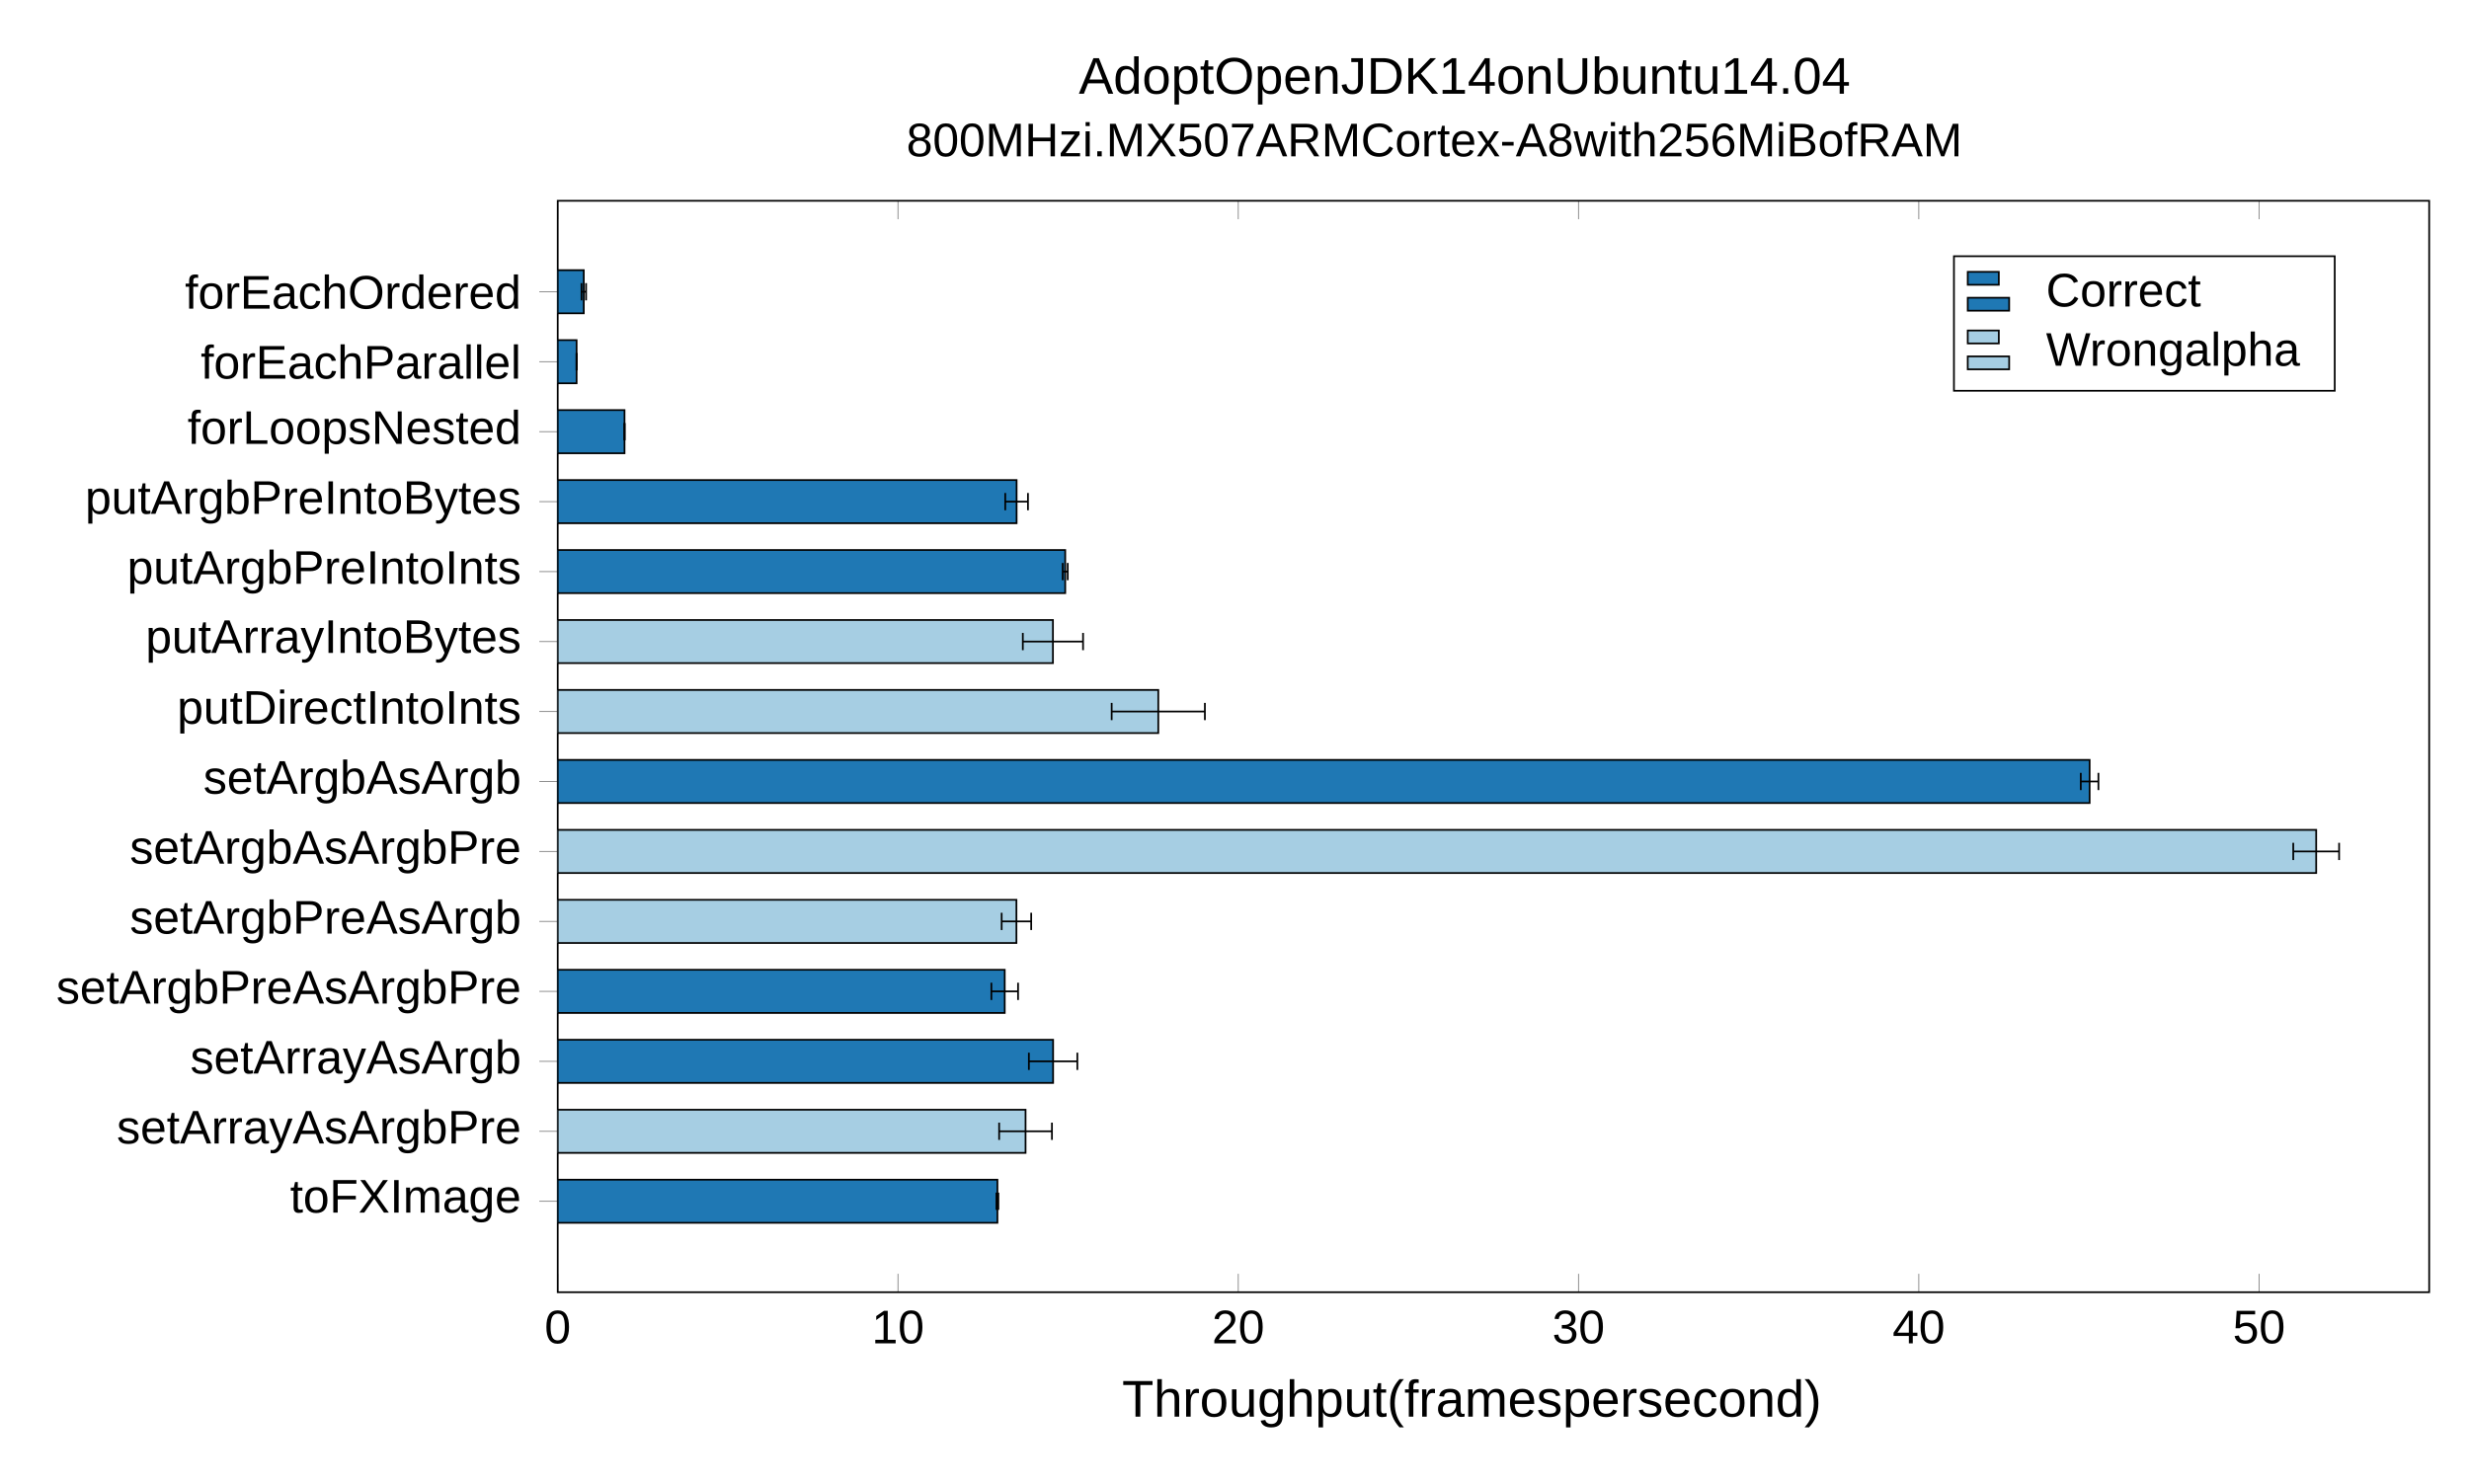
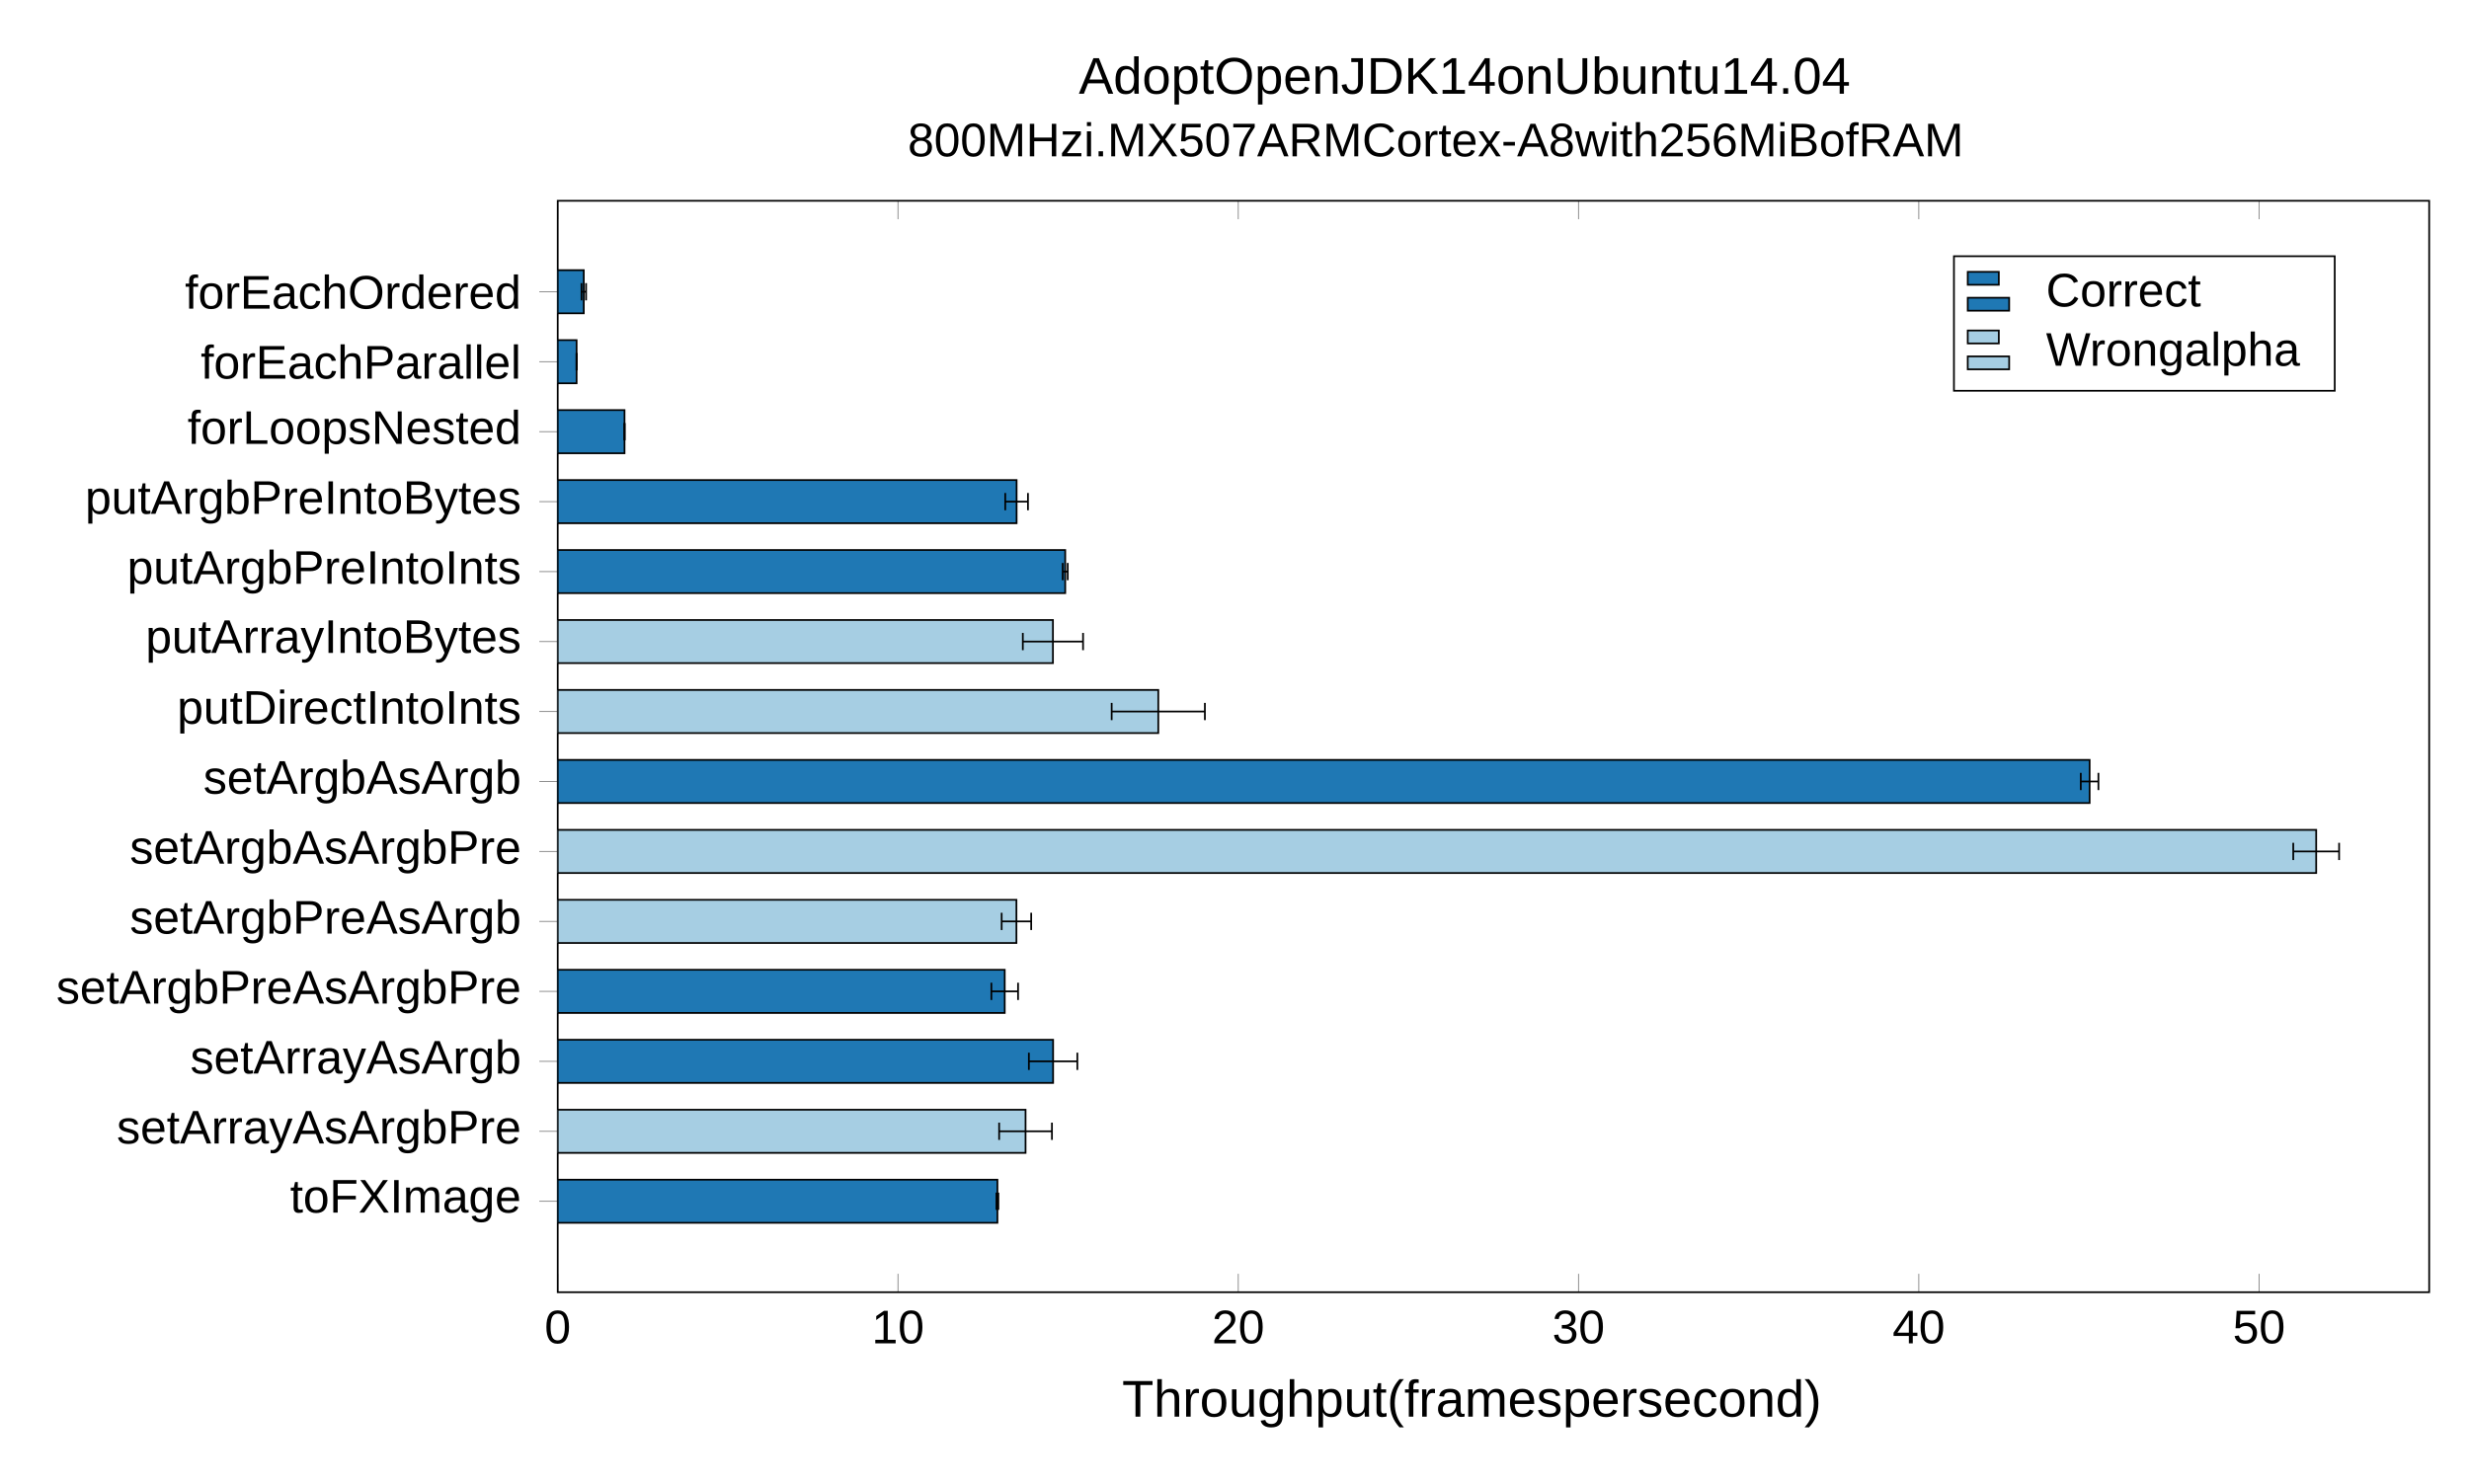
<svg xmlns="http://www.w3.org/2000/svg" height="456.752" viewBox="0 0 759.916 456.752" width="759.916">
  <clipPath id="a">
    <path d="m0 21.001h432.001v-252.001h-432.001z" />
  </clipPath>
  <g transform="matrix(1.333333 0 0 -1.333333 171.6573 89.81601)">
    <path d="m0 21.001v-4.252m78.546 4.252v-4.252m78.546 4.252v-4.252m78.546 4.252v-4.252m78.546 4.252v-4.252m78.546 4.252v-4.252m-392.728-247.749v4.252m78.546-4.252v4.252m78.546-4.252v4.252m78.546-4.252v4.252m78.546-4.252v4.252m78.546-4.252v4.252" fill="none" stroke="#808080" stroke-miterlimit="10" stroke-width=".199" />
    <path d="m-4.252 0h4.252m-4.252-16.154h4.252m-4.252-16.154h4.252m-4.252-16.154h4.252m-4.252-16.154h4.252m-4.252-16.154h4.252m-4.252-16.154h4.252m-4.252-16.154h4.252m-4.252-16.154h4.252m-4.252-16.154h4.252m-4.252-16.154h4.252m-4.252-16.154h4.252m-4.252-16.154h4.252m-4.252-16.154h4.252" fill="none" stroke="#808080" stroke-miterlimit="10" stroke-width=".199" />
    <path d="m0 21.001v-252.001h432.001v252.001z" fill="none" stroke="#000" stroke-miterlimit="10" stroke-width=".399" />
    <g font-family="Arimo,Liberation Sans,Arial,sans-serif" font-size="10.909">
      <text transform="matrix(1 0 0 -1 -3.034 -242.799)">
        <tspan x="0" y="0">0</tspan>
      </text>
      <text transform="matrix(1 0 0 -1 72.477 -242.799)">
        <tspan x="0 6.068" y="0">10</tspan>
      </text>
      <text transform="matrix(1 0 0 -1 151.022 -242.799)">
        <tspan x="0 6.068" y="0">20</tspan>
      </text>
      <text transform="matrix(1 0 0 -1 229.566 -242.799)">
        <tspan x="0 6.068" y="0">30</tspan>
      </text>
      <text transform="matrix(1 0 0 -1 308.111 -242.799)">
        <tspan x="0 6.068" y="0">40</tspan>
      </text>
      <text transform="matrix(1 0 0 -1 386.656 -242.799)">
        <tspan x="0 6.068" y="0">50</tspan>
      </text>
      <text transform="matrix(1 0 0 -1 -86.051 -3.899)">
        <tspan x="0 3.031 9.098 12.731 20.007 26.075 31.529 37.597 46.082 49.715 55.783 61.85 65.483 71.551" y="0">forEachOrdered</tspan>
      </text>
      <text transform="matrix(1 0 0 -1 -82.413 -20.053)">
        <tspan x="0 3.031 9.098 12.731 20.007 26.075 31.529 37.597 44.873 50.941 54.574 60.641 63.065 65.489 71.557" y="0">forEachParallel</tspan>
      </text>
      <text transform="matrix(1 0 0 -1 -85.455 -35.128)">
        <tspan x="0 3.031 9.098 12.731 18.799 24.866 30.934 37.001 42.456 50.335 56.402 61.857 64.887 70.955" y="0">forLoopsNested</tspan>
      </text>
      <text transform="matrix(1 0 0 -1 -109.1 -51.281)">
        <tspan x="0 6.068 12.135 15.166 22.442 26.075 32.143 38.21 45.487 49.119 55.187 58.217 64.285 67.316 73.383 80.66 86.114 89.145 95.212" y="0">putArgbPreIntoBytes</tspan>
      </text>
      <text transform="matrix(1 0 0 -1 -99.4 -67.435)">
        <tspan x="0 6.068 12.135 15.166 22.442 26.075 32.143 38.21 45.487 49.119 55.187 58.217 64.285 67.316 73.383 76.414 82.481 85.512" y="0">putArgbPreIntoInts</tspan>
      </text>
      <text transform="matrix(1 0 0 -1 -95.144 -83.389)">
        <tspan x="0 6.068 12.135 15.166 22.442 26.075 29.708 35.775 41.23 44.26 50.328 53.359 59.426 66.703 72.157 75.188 81.255" y="0">putArrayIntoBytes</tspan>
      </text>
      <text transform="matrix(1 0 0 -1 -87.868 -99.742)">
        <tspan x="0 6.068 12.135 15.166 23.044 25.468 29.101 35.169 40.623 43.654 46.684 52.752 55.783 61.85 64.881 70.948 73.979" y="0">putDirectIntoInts</tspan>
      </text>
      <text transform="matrix(1 0 0 -1 -81.806 -115.896)">
        <tspan x="0 5.455 11.522 14.553 21.829 25.462 31.529 37.597 44.873 50.328 57.604 61.237 67.305" y="0">setArgbAsArgb</tspan>
      </text>
      <text transform="matrix(1 0 0 -1 -98.782 -132.049)">
        <tspan x="0 5.455 11.522 14.553 21.829 25.462 31.529 37.597 44.873 50.328 57.604 61.237 67.305 73.372 80.649 84.281" y="0">setArgbAsArgbPre</tspan>
      </text>
      <text transform="matrix(1 0 0 -1 -98.782 -148.203)">
        <tspan x="0 5.455 11.522 14.553 21.829 25.462 31.529 37.597 44.873 48.506 54.574 61.85 67.305 74.581 78.214 84.281" y="0">setArgbPreAsArgb</tspan>
      </text>
      <text transform="matrix(1 0 0 -1 -115.758 -164.356)">
        <tspan x="0 5.455 11.522 14.553 21.829 25.462 31.529 37.597 44.873 48.506 54.574 61.85 67.305 74.581 78.214 84.281 90.349 97.625 101.258" y="0">setArgbPreAsArgbPre</tspan>
      </text>
      <text transform="matrix(1 0 0 -1 -84.826 -180.51)">
        <tspan x="0 5.455 11.522 14.553 21.829 25.462 29.095 35.162 40.617 47.893 53.348 60.624 64.257 70.324" y="0">setArrayAsArgb</tspan>
      </text>
      <text transform="matrix(1 0 0 -1 -101.802 -196.663)">
        <tspan x="0 5.455 11.522 14.553 21.829 25.462 29.095 35.162 40.617 47.893 53.348 60.624 64.257 70.324 76.392 83.668 87.301" y="0">setArrayAsArgbPre</tspan>
      </text>
      <text transform="matrix(1 0 0 -1 -61.794 -212.617)">
        <tspan x="0 3.031 9.098 15.761 23.038 26.068 35.156 41.223 47.291" y="0">toFXImage</tspan>
      </text>
    </g>
    <g clip-path="url(#a)" stroke="#000" stroke-miterlimit="10" stroke-width=".399">
      <path d="m0-4.981h6.017v9.963h-6.017z" fill="#1f78b4" />
      <path d="m6.017 0h.526" fill="#1f78b4" />
      <path d="m0 1.993v-3.985" fill="none" transform="translate(6.543)" />
      <path d="m6.017 0h-.526" fill="#1f78b4" />
      <path d="m0 1.993v-3.985" fill="none" transform="matrix(-1 0 0 -1 5.49 -.001)" />
      <path d="m0-21.135h4.359v9.963h-4.359z" fill="#1f78b4" />
      <path d="m4.359-16.154h.039" fill="#1f78b4" />
      <path d="m0 1.993v-3.985" fill="none" transform="translate(4.398 -16.154)" />
      <path d="m4.359-16.154h-.039" fill="#1f78b4" />
      <path d="m0 1.993v-3.985" fill="none" transform="matrix(-1 0 0 -1 4.32 -16.153)" />
      <path d="m0-37.289h15.418v9.963h-15.418z" fill="#1f78b4" />
      <path d="m15.418-32.308h.039" fill="#1f78b4" />
      <path d="m0 1.993v-3.985" fill="none" transform="translate(15.457 -32.307)" />
      <path d="m15.418-32.308h-.039" fill="#1f78b4" />
      <path d="m0 1.993v-3.985" fill="none" transform="matrix(-1 0 0 -1 15.379 -32.308)" />
      <path d="m0-53.443h105.927v9.963h-105.927z" fill="#1f78b4" />
      <path d="m105.927-48.461h2.623" fill="#1f78b4" />
      <path d="m0 1.993v-3.985" fill="none" transform="translate(108.548 -48.461)" />
      <path d="m105.927-48.461h-2.623" fill="#1f78b4" />
      <path d="m0 1.993v-3.985" fill="none" transform="matrix(-1 0 0 -1 103.302 -48.46)" />
      <path d="m0-69.596h117.151v9.963h-117.151z" fill="#1f78b4" />
      <path d="m117.151-64.615h.581" fill="#1f78b4" />
      <path d="m0 1.993v-3.985" fill="none" transform="translate(117.73 -64.614)" />
      <path d="m117.151-64.615h-.581" fill="#1f78b4" />
      <path d="m0 1.993v-3.985" fill="none" transform="matrix(-1 0 0 -1 116.568 -64.615)" />
      <path d="m0-85.75h114.315v9.963h-114.315z" fill="#a6cee3" />
      <path d="m114.315-80.769h6.951" fill="#a6cee3" />
      <path d="m0 1.993v-3.985" fill="none" transform="translate(121.265 -80.768)" />
      <path d="m114.315-80.769h-6.951" fill="#a6cee3" />
      <path d="m0 1.993v-3.985" fill="none" transform="matrix(-1 0 0 -1 107.362 -80.769)" />
      <path d="m0-101.904h138.633v9.963h-138.633z" fill="#a6cee3" />
      <path d="m138.633-96.923h10.761" fill="#a6cee3" />
      <path d="m0 1.993v-3.985" fill="none" transform="translate(149.392 -96.922)" />
      <path d="m138.633-96.923h-10.761" fill="#a6cee3" />
      <path d="m0 1.993v-3.985" fill="none" transform="matrix(-1 0 0 -1 127.87 -96.921)" />
      <path d="m0-118.058h353.62v9.963h-353.62z" fill="#1f78b4" />
      <path d="m353.62-113.076h2.034" fill="#1f78b4" />
      <path d="m0 1.993v-3.985" fill="none" transform="translate(355.65 -113.075)" />
      <path d="m353.62-113.076h-2.034" fill="#1f78b4" />
      <path d="m0 1.993v-3.985" fill="none" transform="matrix(-1 0 0 -1 351.581 -113.076)" />
      <path d="m0-134.212h405.924v9.963h-405.924z" fill="#a6cee3" />
      <path d="m405.924-129.23h5.294" fill="#a6cee3" />
      <path d="m0 1.993v-3.985" fill="none" transform="translate(411.212 -129.229)" />
      <path d="m405.924-129.23h-5.294" fill="#a6cee3" />
      <path d="m0 1.993v-3.985" fill="none" transform="matrix(-1 0 0 -1 400.624 -129.228)" />
      <path d="m0-150.365h105.887v9.963h-105.887z" fill="#a6cee3" />
      <path d="m105.887-145.384h3.409" fill="#a6cee3" />
      <path d="m0 1.993v-3.985" fill="none" transform="translate(109.295 -145.382)" />
      <path d="m105.887-145.384h-3.409" fill="#a6cee3" />
      <path d="m0 1.993v-3.985" fill="none" transform="matrix(-1 0 0 -1 102.477 -145.383)" />
      <path d="m0-166.519h103.185v9.963h-103.185z" fill="#1f78b4" />
      <path d="m103.185-161.538h3.079" fill="#1f78b4" />
      <path d="m0 1.993v-3.985" fill="none" transform="translate(106.263 -161.536)" />
      <path d="m103.185-161.538h-3.079" fill="#1f78b4" />
      <path d="m0 1.993v-3.985" fill="none" transform="matrix(-1 0 0 -1 100.105 -161.535)" />
      <path d="m0-182.673h114.354v9.963h-114.354z" fill="#1f78b4" />
      <path d="m114.354-177.692h5.592" fill="#1f78b4" />
      <path d="m0 1.993v-3.985" fill="none" transform="translate(119.945 -177.689)" />
      <path d="m114.354-177.692h-5.592" fill="#1f78b4" />
      <path d="m0 1.993v-3.985" fill="none" transform="matrix(-1 0 0 -1 108.76 -177.69)" />
      <path d="m0-198.827h107.992v9.963h-107.992z" fill="#a6cee3" />
      <path d="m107.992-193.845h6.095" fill="#a6cee3" />
      <path d="m0 1.993v-3.985" fill="none" transform="translate(114.086 -193.843)" />
      <path d="m107.992-193.845h-6.095" fill="#a6cee3" />
      <path d="m0 1.993v-3.985" fill="none" transform="matrix(-1 0 0 -1 101.896 -193.842)" />
      <path d="m0-214.98h101.497v9.963h-101.497z" fill="#1f78b4" />
      <path d="m101.497-209.999h.22" fill="#1f78b4" />
      <path d="m0 1.993v-3.985" fill="none" transform="translate(101.715 -209.997)" />
      <path d="m101.497-209.999h-.22" fill="#1f78b4" />
      <path d="m0 1.993v-3.985" fill="none" transform="matrix(-1 0 0 -1 101.275 -209.996)" />
    </g>
  </g>
  <g font-family="Arimo,Liberation Sans,Arial,sans-serif">
    <text font-size="11.955" transform="matrix(1.333333 0 0 1.333333 345.36 436.1307)">
      <tspan x="0 7.302 13.952 17.933 24.582 31.232 37.881 44.531 51.18 57.83 64.462 68.443 71.764 75.746 82.395 92.354 99.003 108.304 114.954 121.603 128.908 134.885 141.535 147.512 154.162 160.811 167.461" y="0">Throughput(framespersecond)</tspan>
    </text>
    <text font-size="11.955" transform="matrix(1.333333 0 0 1.333333 332.0387 28.86268)">
      <tspan x="0 7.974 14.624 21.273 27.922 31.244 40.542 47.192 53.841 60.491 66.468 75.102 86.388 93.038 103.011 109.66 119.633 128.267 134.916 141.566 148.215 151.537 161.498 168.147 174.797 178.118 184.767" y="0">AdoptOpenJDK14onUbuntu14.04</tspan>
    </text>
-     <text font-size="10.909" transform="matrix(1.333333 0 0 1.333333 278.9893 48.12401)">
-       <tspan x="0 6.068 12.135 21.225 30.312 38.191 46.678 49.102 52.132 61.22 68.496 74.564 80.631 89.732 97.008 104.887 117.007 124.885 130.953 134.585 137.616 143.684 149.138 152.771 160.047 169.137 177.015 179.439 182.47 191.57 197.638 203.705 212.806 221.893 224.317 234.626 240.694 246.746 254.625 261.901" y="0">800MHzi.MX507ARMCortex-A8with256MiBofRAM</tspan>
+     <text font-size="10.909" transform="matrix(1.333333 0 0 1.333333 279.3907 48.12401)">
+       <tspan x="0 6.068 12.135 21.225 30.312 38.191 46.678 49.102 52.132 61.22 68.496 74.564 80.631 89.132 96.408 104.287 116.396 124.274 130.342 133.975 137.005 143.073 148.527 152.16 159.436 168.537 176.415 178.839 181.87 190.97 197.038 203.105 212.206 221.293 223.717 234.015 240.083 246.146 254.025 261.301" y="0">800MHzi.MX507ARMCortex-A8with256MiBofRAM</tspan>
    </text>
  </g>
  <path d="m322.301-22.863h87.899v31.064h-87.899z" fill="none" stroke="#000" stroke-miterlimit="10" stroke-width=".399" transform="matrix(1.333333 0 0 -1.333333 171.6573 89.81601)" />
  <path d="m0-3.885h9.564v2.989h-9.564zm0 5.978h7.173v2.989h-7.173z" fill="#1f78b4" stroke="#000" stroke-miterlimit="10" stroke-width=".399" transform="matrix(1.333333 0 0 -1.333333 605.6373 90.46801)" />
  <text font-family="Arimo,Liberation Sans,Arial,sans-serif" font-size="10.909" transform="matrix(1.333333 0 0 1.333333 629.7333 94.35068)">
    <tspan x="0 7.879 13.946 17.579 21.212 27.279 32.734" y="0">Correct</tspan>
  </text>
  <path d="m0-3.885h9.564v2.989h-9.564zm0 5.978h7.173v2.989h-7.173z" fill="#a6cee3" stroke="#000" stroke-miterlimit="10" stroke-width=".399" transform="matrix(1.333333 0 0 -1.333333 605.6373 108.5213)" />
  <text font-family="Arimo,Liberation Sans,Arial,sans-serif" font-size="10.909" transform="matrix(1.333333 0 0 1.333333 629.7333 112.596)">
    <tspan x="0 10.1 13.732 19.8 25.868 34.957 41.025 43.449 49.516 55.584" y="0">Wrongalpha</tspan>
  </text>
</svg>
